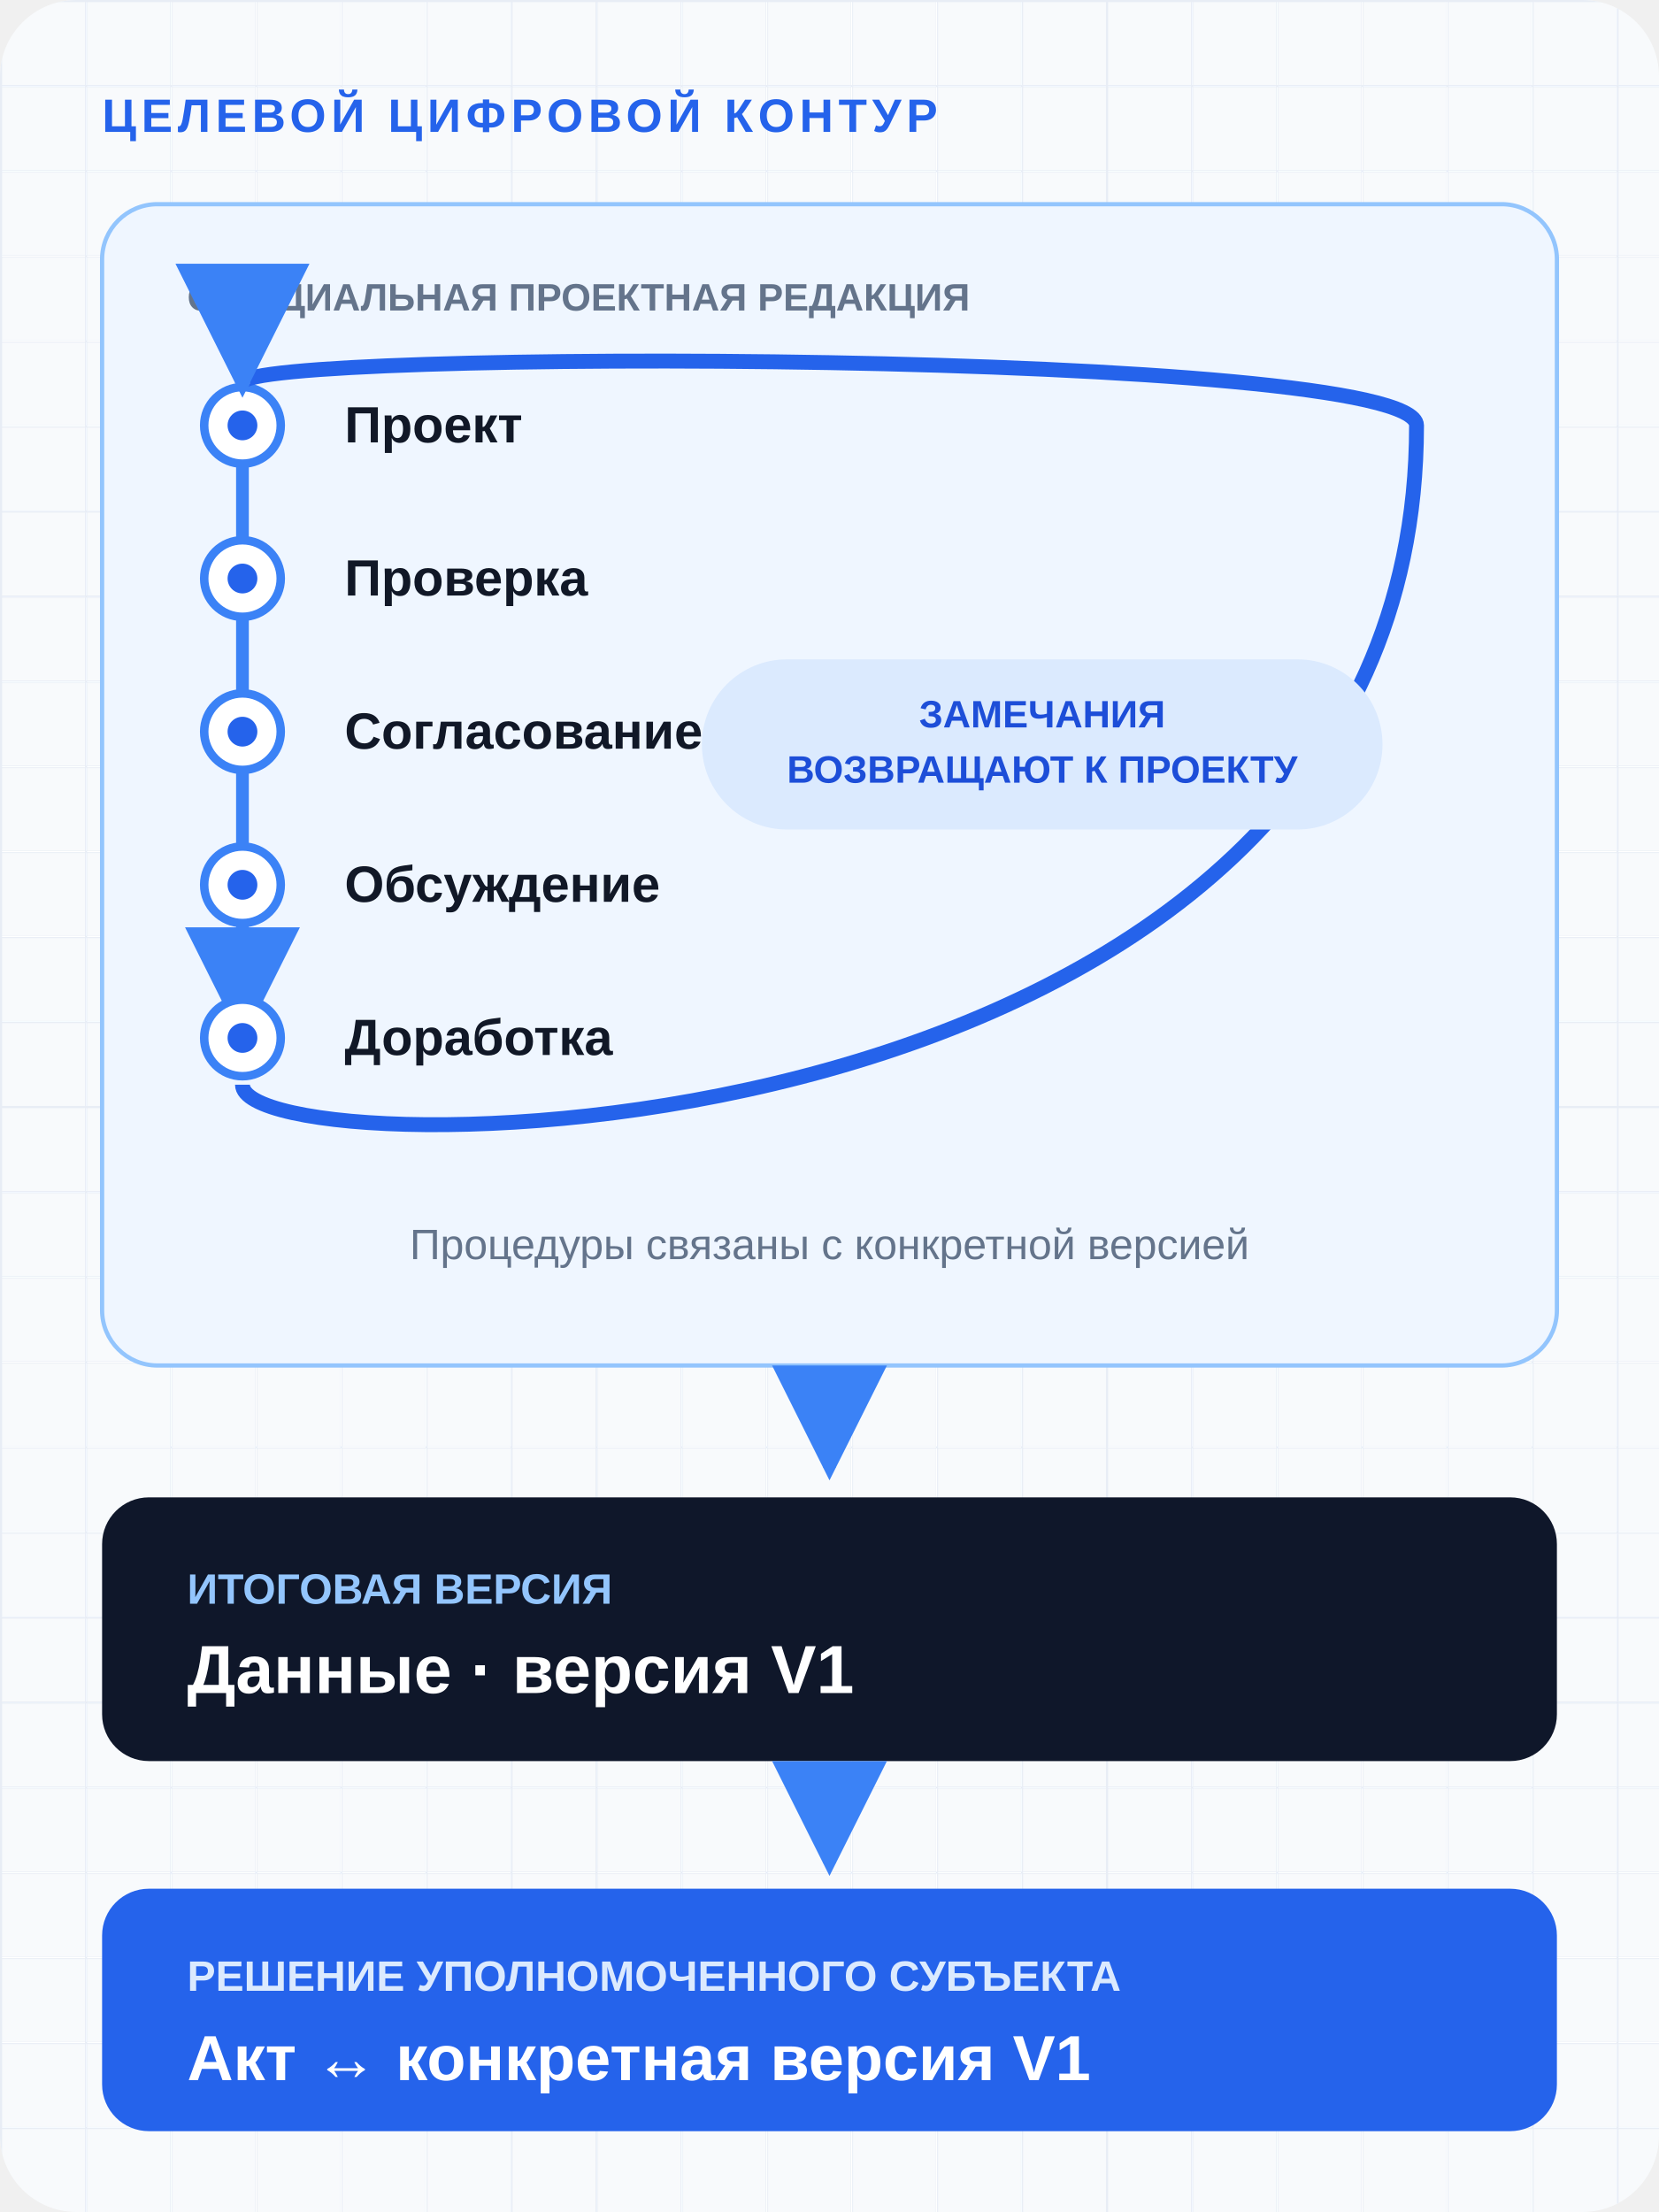
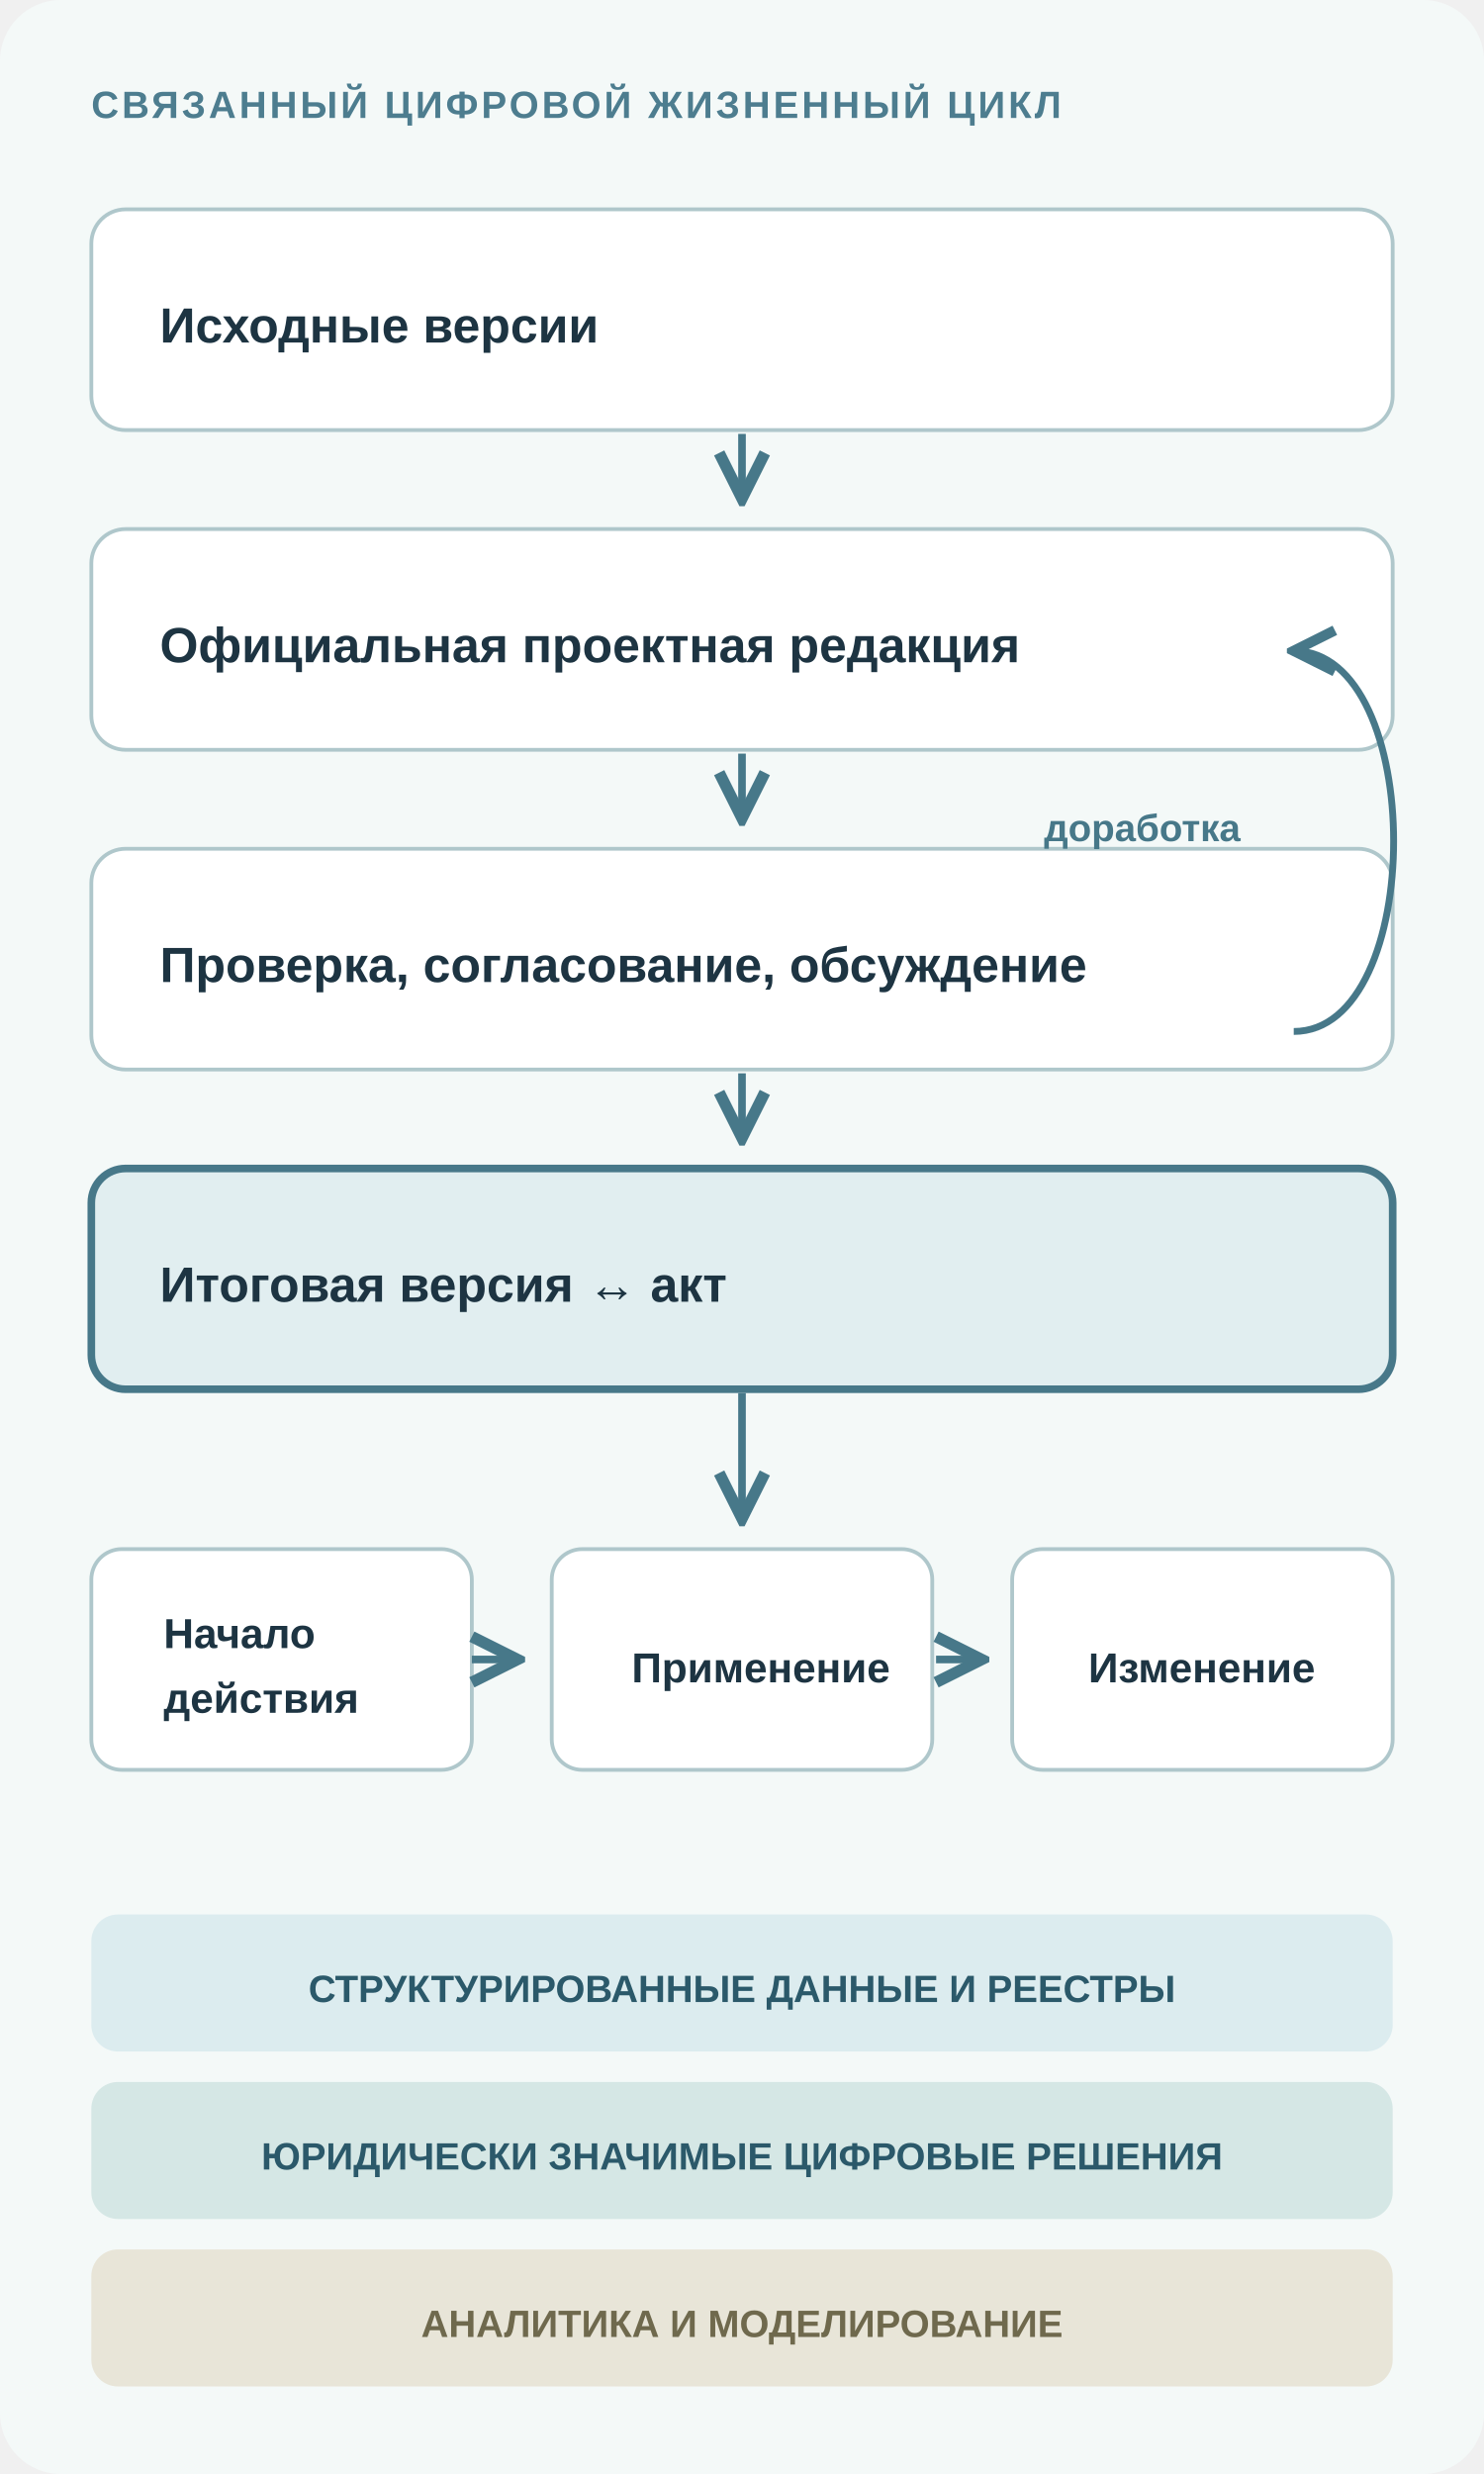
- <svg xmlns="http://www.w3.org/2000/svg" width="390" height="520" viewBox="0 0 390 520" role="img" aria-labelledby="title desc">
+ <svg xmlns="http://www.w3.org/2000/svg" width="390" height="650" viewBox="0 0 390 650" role="img" aria-labelledby="title desc">
  <defs>
-     <pattern id="g" width="20" height="20" patternUnits="userSpaceOnUse">
-       <path d="M20 0H0V20" fill="none" stroke="#E8EDF5" />
-     </pattern>
-     <marker id="a" markerWidth="9" markerHeight="9" refX="8" refY="4.5" orient="auto">
-       <path d="M0 0l9 4.5L0 9z" fill="#3B82F6" />
+     <marker id="a" markerWidth="8" markerHeight="8" refX="7" refY="4" orient="auto">
+       <path d="M1 1l6 3-6 3" fill="none" stroke="#477889" stroke-width="1.5" />
    </marker>
  </defs>
-   <rect width="390" height="520" rx="18" fill="#F8FAFC" />
-   <rect width="390" height="520" rx="18" fill="url(#g)" />
-   <g font-family="Arial,sans-serif">
-     <text x="24" y="31" fill="#2563EB" font-size="11" font-weight="700" letter-spacing="1.2">ЦЕЛЕВОЙ ЦИФРОВОЙ КОНТУР</text>
-     <rect x="24" y="48" width="342" height="273" rx="13" fill="#EFF6FF" stroke="#93C5FD" />
-     <text x="44" y="73" fill="#64748B" font-size="9" font-weight="700">ОФИЦИАЛЬНАЯ ПРОЕКТНАЯ РЕДАКЦИЯ</text>
-     <path d="M57 100v142" stroke="#3B82F6" stroke-width="3" marker-end="url(#a)" />
-     <g fill="#FFF" stroke="#3B82F6" stroke-width="2">
-       <circle cx="57" cy="100" r="9" />
-       <circle cx="57" cy="136" r="9" />
-       <circle cx="57" cy="172" r="9" />
-       <circle cx="57" cy="208" r="9" />
-       <circle cx="57" cy="244" r="9" />
+   <rect width="390" height="650" rx="16" fill="#F4F9F8" />
+   <g font-family="Arial,Helvetica,sans-serif">
+     <text x="24" y="31" fill="#4D7D8F" font-size="10" font-weight="700" letter-spacing=".8">СВЯЗАННЫЙ ЦИФРОВОЙ ЖИЗНЕННЫЙ ЦИКЛ</text>
+     <g fill="#fff" stroke="#AFC7CB">
+       <rect x="24" y="55" width="342" height="58" rx="9" />
+       <rect x="24" y="139" width="342" height="58" rx="9" />
+       <rect x="24" y="223" width="342" height="58" rx="9" />
    </g>
-     <g fill="#2563EB">
-       <circle cx="57" cy="100" r="3.5" />
-       <circle cx="57" cy="136" r="3.5" />
-       <circle cx="57" cy="172" r="3.5" />
-       <circle cx="57" cy="208" r="3.5" />
-       <circle cx="57" cy="244" r="3.5" />
+     <rect x="24" y="307" width="342" height="58" rx="9" fill="#E1EEF0" stroke="#477889" stroke-width="2" />
+     <g fill="#1D3442" font-size="13" font-weight="700">
+       <text x="42" y="90">Исходные версии</text>
+       <text x="42" y="174">Официальная проектная редакция</text>
+       <text x="42" y="258">Проверка, согласование, обсуждение</text>
+       <text x="42" y="342">Итоговая версия ↔ акт</text>
    </g>
-     <g fill="#111827" font-size="12" font-weight="700">
-       <text x="81" y="104">Проект</text>
-       <text x="81" y="140">Проверка</text>
-       <text x="81" y="176">Согласование</text>
-       <text x="81" y="212">Обсуждение</text>
-       <text x="81" y="248">Доработка</text>
+     <g fill="none" stroke="#477889" stroke-width="2" marker-end="url(#a)">
+       <path d="M195 114v17" />
+       <path d="M195 198v17" />
+       <path d="M195 282v17" />
    </g>
-     <path d="M57 255C57 276 333 276 333 100C333 82 57 82 57 90" fill="none" stroke="#2563EB" stroke-width="3.5" marker-end="url(#a)" />
-     <rect x="165" y="155" width="160" height="40" rx="20" fill="#DBEAFE" />
-     <text x="245" y="171" text-anchor="middle" fill="#1D4ED8" font-size="9" font-weight="700">ЗАМЕЧАНИЯ</text>
-     <text x="245" y="184" text-anchor="middle" fill="#1D4ED8" font-size="9" font-weight="700">ВОЗВРАЩАЮТ К ПРОЕКТУ</text>
-     <text x="195" y="296" text-anchor="middle" fill="#64748B" font-size="10">Процедуры связаны с конкретной версией</text>
-     <path d="M195 323v22" stroke="#3B82F6" stroke-width="3" marker-end="url(#a)" />
-     <rect x="24" y="352" width="342" height="62" rx="11" fill="#0F172A" />
-     <text x="44" y="377" fill="#93C5FD" font-size="10" font-weight="700">ИТОГОВАЯ ВЕРСИЯ</text>
-     <text x="44" y="398" fill="#FFF" font-size="16" font-weight="700">Данные · версия V1</text>
-     <path d="M195 416v22" stroke="#3B82F6" stroke-width="3" marker-end="url(#a)" />
-     <rect x="24" y="444" width="342" height="57" rx="11" fill="#2563EB" />
-     <text x="44" y="468" fill="#DBEAFE" font-size="10" font-weight="700">РЕШЕНИЕ УПОЛНОМОЧЕННОГО СУБЪЕКТА</text>
-     <text x="44" y="489" fill="#FFF" font-size="15" font-weight="700">Акт ↔ конкретная версия V1</text>
+     <path d="M340 271c35 0 35-100 0-100" fill="none" stroke="#477889" stroke-width="1.8" marker-end="url(#a)" />
+     <text x="326" y="221" text-anchor="end" fill="#477889" font-size="10" font-weight="700">доработка</text>
+     <g fill="#fff" stroke="#AFC7CB">
+       <rect x="24" y="407" width="100" height="58" rx="8" />
+       <rect x="145" y="407" width="100" height="58" rx="8" />
+       <rect x="266" y="407" width="100" height="58" rx="8" />
+     </g>
+     <g fill="#1D3442" font-size="11" font-weight="700">
+       <text x="43" y="433">Начало</text>
+       <text x="43" y="450">действия</text>
+       <text x="166" y="442">Применение</text>
+       <text x="286" y="442">Изменение</text>
+     </g>
+     <g fill="none" stroke="#477889" stroke-width="2" marker-end="url(#a)">
+       <path d="M124 436h12" />
+       <path d="M246 436h12" />
+     </g>
+     <path d="M195 366v33" fill="none" stroke="#477889" stroke-width="2" marker-end="url(#a)" />
+     <g>
+       <rect x="24" y="503" width="342" height="36" rx="7" fill="#DCECEF" />
+       <rect x="24" y="547" width="342" height="36" rx="7" fill="#D5E7E5" />
+       <rect x="24" y="591" width="342" height="36" rx="7" fill="#E8E5D8" />
+       <g text-anchor="middle" font-size="10" font-weight="700">
+         <text x="195" y="526" fill="#2B596A">СТРУКТУРИРОВАННЫЕ ДАННЫЕ И РЕЕСТРЫ</text>
+         <text x="195" y="570" fill="#2B596A">ЮРИДИЧЕСКИ ЗНАЧИМЫЕ ЦИФРОВЫЕ РЕШЕНИЯ</text>
+         <text x="195" y="614" fill="#6F694D">АНАЛИТИКА И МОДЕЛИРОВАНИЕ</text>
+       </g>
+     </g>
  </g>
</svg>
